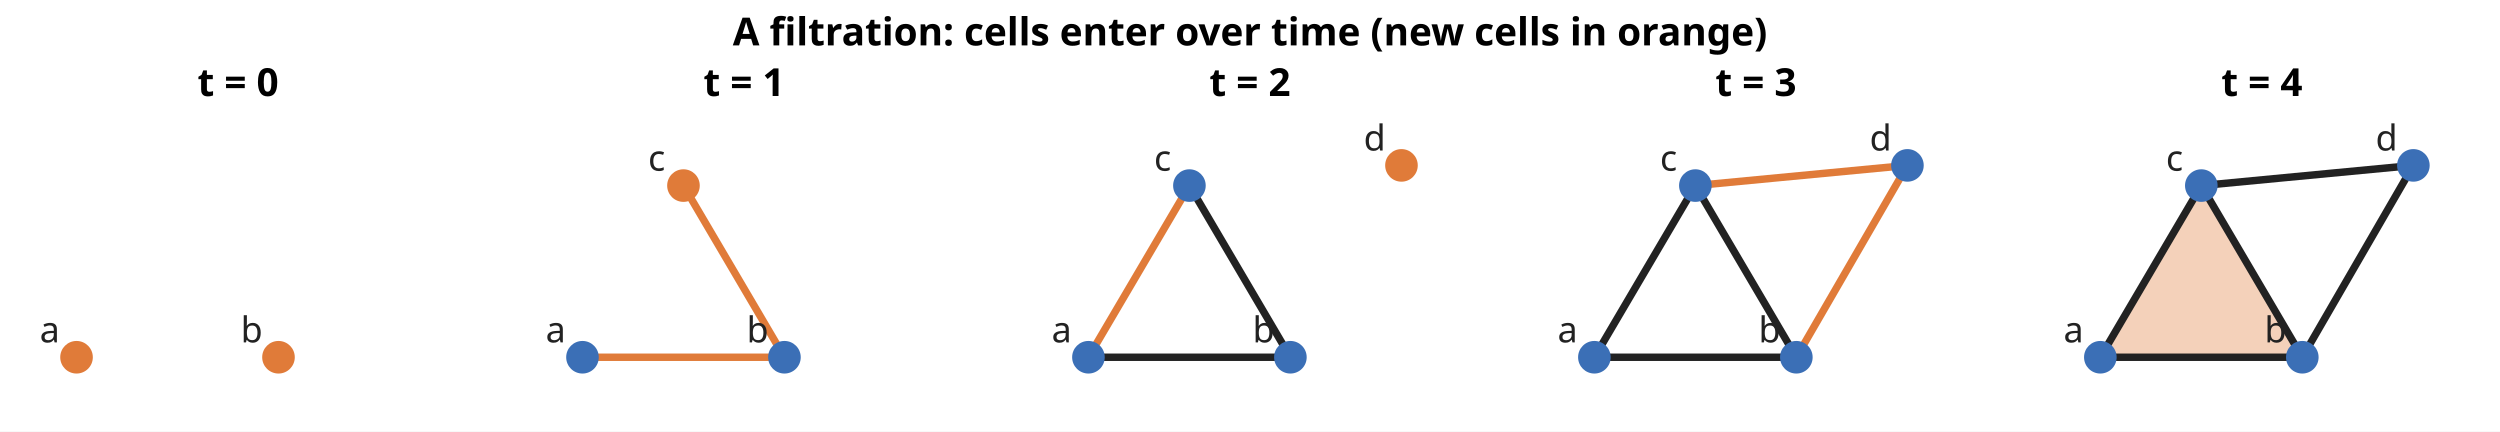
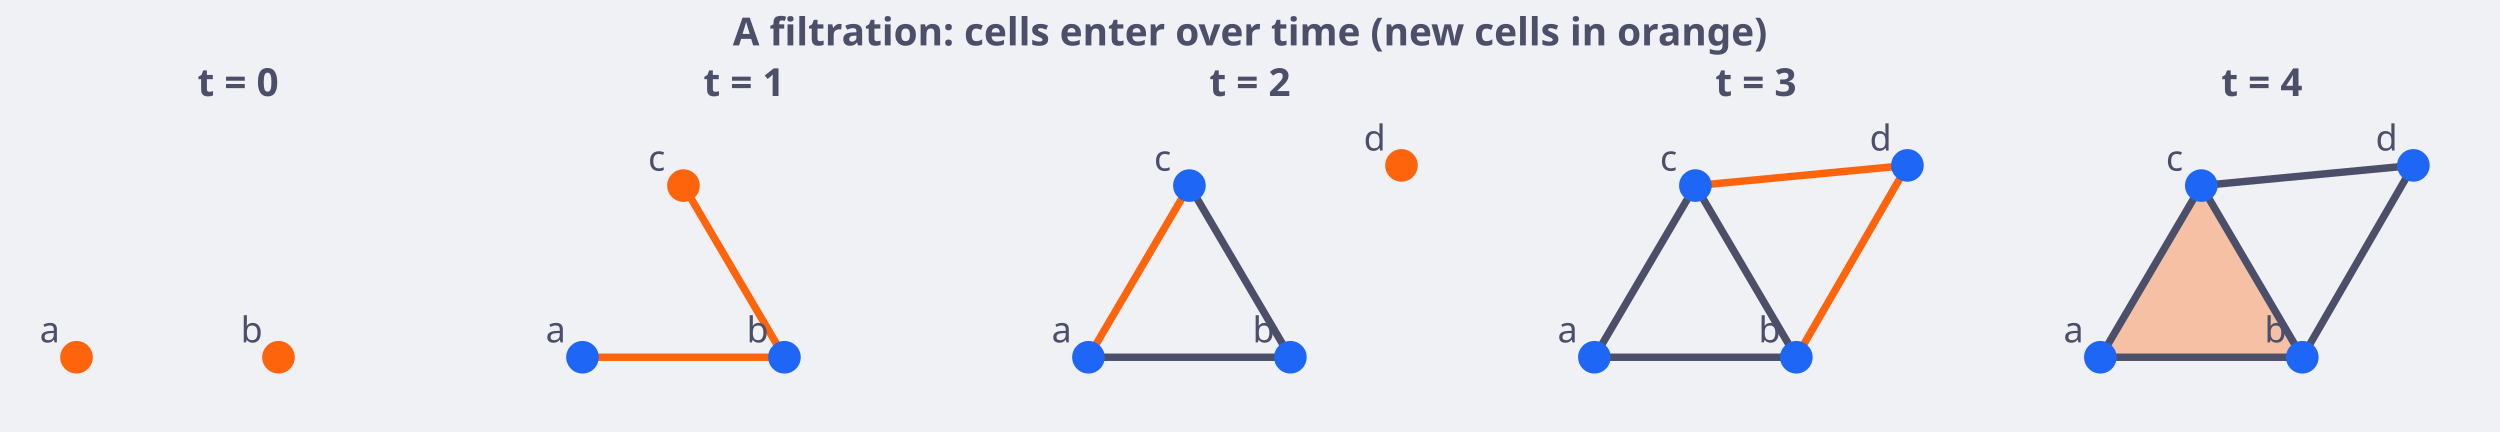
<svg xmlns="http://www.w3.org/2000/svg" version="1.1" class="marks" width="840" height="145" viewBox="0 0 840 145">
-   <rect width="840" height="145" fill="white" />
+   <rect width="840" height="145" fill="#eff1f5" />
  <g fill="none" stroke-miterlimit="10" transform="translate(5,42)">
    <g class="mark-group role-frame root" role="graphics-object" aria-roledescription="group mark container">
      <g transform="translate(0,0)">
        <path class="background" aria-hidden="true" d="M0,0h0v95h0Z" />
        <g>
          <g class="mark-group role-scope concat_0_group" role="graphics-object" aria-roledescription="group mark container">
            <g transform="translate(0,0)">
              <path class="background" aria-hidden="true" d="M0,0h150v95h-150Z" />
              <g>
                <g class="mark-symbol role-mark concat_0_layer_0_marks" role="graphics-object" aria-roledescription="symbol mark container">
                  <path aria-label="x: −0.25; y: −0.25" role="graphics-symbol" aria-roledescription="point" transform="translate(3.75,95)" d="M2.739,0A2.739,2.739,0,1,1,-2.739,0A2.739,2.739,0,1,1,2.739,0" stroke="#4c78a8" stroke-width="2" opacity="0" />
                  <path aria-label="x: 1.85; y: 1.15" role="graphics-symbol" aria-roledescription="point" transform="translate(146.25,0)" d="M2.739,0A2.739,2.739,0,1,1,-2.739,0A2.739,2.739,0,1,1,2.739,0" stroke="#4c78a8" stroke-width="2" opacity="0" />
                </g>
                <g class="mark-symbol role-mark concat_0_layer_1_marks" role="graphics-object" aria-roledescription="symbol mark container">
-                   <path aria-label="x: 0; y: 0" role="graphics-symbol" aria-roledescription="circle" transform="translate(20.71429,78.03571)" d="M5.477,0A5.477,5.477,0,1,1,-5.477,0A5.477,5.477,0,1,1,5.477,0" fill="#e07b39" stroke-width="2" opacity="1" />
-                   <path aria-label="x: 1; y: 0" role="graphics-symbol" aria-roledescription="circle" transform="translate(88.57143,78.03571)" d="M5.477,0A5.477,5.477,0,1,1,-5.477,0A5.477,5.477,0,1,1,5.477,0" fill="#e07b39" stroke-width="2" opacity="1" />
+                   <path aria-label="x: 0; y: 0" role="graphics-symbol" aria-roledescription="circle" transform="translate(20.71429,78.03571)" d="M5.477,0A5.477,5.477,0,1,1,-5.477,0A5.477,5.477,0,1,1,5.477,0" fill="#fe640b" stroke-width="2" opacity="1" />
+                   <path aria-label="x: 1; y: 0" role="graphics-symbol" aria-roledescription="circle" transform="translate(88.57143,78.03571)" d="M5.477,0A5.477,5.477,0,1,1,-5.477,0A5.477,5.477,0,1,1,5.477,0" fill="#fe640b" stroke-width="2" opacity="1" />
                </g>
                <g class="mark-text role-mark concat_0_layer_2_marks" role="graphics-object" aria-roledescription="text mark container">
-                   <text aria-label="x: 0; y: 0; name: a" role="graphics-symbol" aria-roledescription="text mark" text-anchor="middle" transform="translate(11.71429,73.03571)" font-family="sans-serif" font-size="12px" fill="#222222">a</text>
-                   <text aria-label="x: 1; y: 0; name: b" role="graphics-symbol" aria-roledescription="text mark" text-anchor="middle" transform="translate(79.57143,73.03571)" font-family="sans-serif" font-size="12px" fill="#222222">b</text>
+                   <text aria-label="x: 0; y: 0; name: a" role="graphics-symbol" aria-roledescription="text mark" text-anchor="middle" transform="translate(11.71429,73.03571)" font-family="sans-serif" font-size="12px" fill="#4c4f69">a</text>
+                   <text aria-label="x: 1; y: 0; name: b" role="graphics-symbol" aria-roledescription="text mark" text-anchor="middle" transform="translate(79.57143,73.03571)" font-family="sans-serif" font-size="12px" fill="#4c4f69">b</text>
                </g>
                <g class="mark-group role-title">
                  <g transform="translate(75,-19.73861)">
                    <path class="background" aria-hidden="true" d="M0,0h0v0h0Z" pointer-events="none" />
                    <g>
                      <g class="mark-text role-title-text" role="graphics-symbol" aria-roledescription="title" aria-label="Title text 't = 0'" pointer-events="none">
-                         <text text-anchor="middle" transform="translate(0,10)" font-family="sans-serif" font-size="13px" font-weight="bold" fill="#000" opacity="1">t = 0</text>
+                         <text text-anchor="middle" transform="translate(0,10)" font-family="sans-serif" font-size="13px" font-weight="bold" fill="#4c4f69" opacity="1">t = 0</text>
                      </g>
                    </g>
                    <path class="foreground" aria-hidden="true" d="" pointer-events="none" display="none" />
                  </g>
                </g>
              </g>
              <path class="foreground" aria-hidden="true" d="" display="none" />
            </g>
          </g>
          <g class="mark-group role-scope concat_1_group" role="graphics-object" aria-roledescription="group mark container">
            <g transform="translate(170,0)">
              <path class="background" aria-hidden="true" d="M0,0h150v95h-150Z" />
              <g>
                <g class="mark-symbol role-mark concat_1_layer_0_marks" role="graphics-object" aria-roledescription="symbol mark container">
                  <path aria-label="x: −0.25; y: −0.25" role="graphics-symbol" aria-roledescription="point" transform="translate(3.75,95)" d="M2.739,0A2.739,2.739,0,1,1,-2.739,0A2.739,2.739,0,1,1,2.739,0" stroke="#4c78a8" stroke-width="2" opacity="0" />
                  <path aria-label="x: 1.85; y: 1.15" role="graphics-symbol" aria-roledescription="point" transform="translate(146.25,0)" d="M2.739,0A2.739,2.739,0,1,1,-2.739,0A2.739,2.739,0,1,1,2.739,0" stroke="#4c78a8" stroke-width="2" opacity="0" />
                </g>
                <g class="mark-rule role-mark concat_1_layer_1_marks" role="graphics-object" aria-roledescription="rule mark container">
-                   <line aria-label="x: 0; x2: 1; y: 0; y2: 0" role="graphics-symbol" aria-roledescription="rule mark" transform="translate(20.71429,78.03571)" x2="67.857" y2="0" stroke="#e07b39" stroke-width="2.5" />
-                   <line aria-label="x: 1; x2: 0.5; y: 0; y2: 0.85" role="graphics-symbol" aria-roledescription="rule mark" transform="translate(88.57143,78.03571)" x2="-33.929" y2="-57.679" stroke="#e07b39" stroke-width="2.5" />
+                   <line aria-label="x: 0; x2: 1; y: 0; y2: 0" role="graphics-symbol" aria-roledescription="rule mark" transform="translate(20.71429,78.03571)" x2="67.857" y2="0" stroke="#fe640b" stroke-width="2.5" />
+                   <line aria-label="x: 1; x2: 0.5; y: 0; y2: 0.85" role="graphics-symbol" aria-roledescription="rule mark" transform="translate(88.57143,78.03571)" x2="-33.929" y2="-57.679" stroke="#fe640b" stroke-width="2.5" />
                </g>
                <g class="mark-symbol role-mark concat_1_layer_2_marks" role="graphics-object" aria-roledescription="symbol mark container">
-                   <path aria-label="x: 0; y: 0" role="graphics-symbol" aria-roledescription="circle" transform="translate(20.71429,78.03571)" d="M5.477,0A5.477,5.477,0,1,1,-5.477,0A5.477,5.477,0,1,1,5.477,0" fill="#3b6fb6" stroke-width="2" opacity="1" />
-                   <path aria-label="x: 1; y: 0" role="graphics-symbol" aria-roledescription="circle" transform="translate(88.57143,78.03571)" d="M5.477,0A5.477,5.477,0,1,1,-5.477,0A5.477,5.477,0,1,1,5.477,0" fill="#3b6fb6" stroke-width="2" opacity="1" />
-                   <path aria-label="x: 0.5; y: 0.85" role="graphics-symbol" aria-roledescription="circle" transform="translate(54.64286,20.35714)" d="M5.477,0A5.477,5.477,0,1,1,-5.477,0A5.477,5.477,0,1,1,5.477,0" fill="#e07b39" stroke-width="2" opacity="1" />
+                   <path aria-label="x: 0; y: 0" role="graphics-symbol" aria-roledescription="circle" transform="translate(20.71429,78.03571)" d="M5.477,0A5.477,5.477,0,1,1,-5.477,0A5.477,5.477,0,1,1,5.477,0" fill="#1e66f5" stroke-width="2" opacity="1" />
+                   <path aria-label="x: 1; y: 0" role="graphics-symbol" aria-roledescription="circle" transform="translate(88.57143,78.03571)" d="M5.477,0A5.477,5.477,0,1,1,-5.477,0A5.477,5.477,0,1,1,5.477,0" fill="#1e66f5" stroke-width="2" opacity="1" />
+                   <path aria-label="x: 0.5; y: 0.85" role="graphics-symbol" aria-roledescription="circle" transform="translate(54.64286,20.35714)" d="M5.477,0A5.477,5.477,0,1,1,-5.477,0A5.477,5.477,0,1,1,5.477,0" fill="#fe640b" stroke-width="2" opacity="1" />
                </g>
                <g class="mark-text role-mark concat_1_layer_3_marks" role="graphics-object" aria-roledescription="text mark container">
-                   <text aria-label="x: 0; y: 0; name: a" role="graphics-symbol" aria-roledescription="text mark" text-anchor="middle" transform="translate(11.71429,73.03571)" font-family="sans-serif" font-size="12px" fill="#222222">a</text>
-                   <text aria-label="x: 1; y: 0; name: b" role="graphics-symbol" aria-roledescription="text mark" text-anchor="middle" transform="translate(79.57143,73.03571)" font-family="sans-serif" font-size="12px" fill="#222222">b</text>
-                   <text aria-label="x: 0.5; y: 0.85; name: c" role="graphics-symbol" aria-roledescription="text mark" text-anchor="middle" transform="translate(45.64286,15.35714)" font-family="sans-serif" font-size="12px" fill="#222222">c</text>
+                   <text aria-label="x: 0; y: 0; name: a" role="graphics-symbol" aria-roledescription="text mark" text-anchor="middle" transform="translate(11.71429,73.03571)" font-family="sans-serif" font-size="12px" fill="#4c4f69">a</text>
+                   <text aria-label="x: 1; y: 0; name: b" role="graphics-symbol" aria-roledescription="text mark" text-anchor="middle" transform="translate(79.57143,73.03571)" font-family="sans-serif" font-size="12px" fill="#4c4f69">b</text>
+                   <text aria-label="x: 0.5; y: 0.85; name: c" role="graphics-symbol" aria-roledescription="text mark" text-anchor="middle" transform="translate(45.64286,15.35714)" font-family="sans-serif" font-size="12px" fill="#4c4f69">c</text>
                </g>
                <g class="mark-group role-title">
                  <g transform="translate(75,-19.73861)">
                    <path class="background" aria-hidden="true" d="M0,0h0v0h0Z" pointer-events="none" />
                    <g>
                      <g class="mark-text role-title-text" role="graphics-symbol" aria-roledescription="title" aria-label="Title text 't = 1'" pointer-events="none">
-                         <text text-anchor="middle" transform="translate(0,10)" font-family="sans-serif" font-size="13px" font-weight="bold" fill="#000" opacity="1">t = 1</text>
+                         <text text-anchor="middle" transform="translate(0,10)" font-family="sans-serif" font-size="13px" font-weight="bold" fill="#4c4f69" opacity="1">t = 1</text>
                      </g>
                    </g>
                    <path class="foreground" aria-hidden="true" d="" pointer-events="none" display="none" />
                  </g>
                </g>
              </g>
              <path class="foreground" aria-hidden="true" d="" display="none" />
            </g>
          </g>
          <g class="mark-group role-scope concat_2_group" role="graphics-object" aria-roledescription="group mark container">
            <g transform="translate(340,0)">
              <path class="background" aria-hidden="true" d="M0,0h150v95h-150Z" />
              <g>
                <g class="mark-symbol role-mark concat_2_layer_0_marks" role="graphics-object" aria-roledescription="symbol mark container">
                  <path aria-label="x: −0.25; y: −0.25" role="graphics-symbol" aria-roledescription="point" transform="translate(3.75,95)" d="M2.739,0A2.739,2.739,0,1,1,-2.739,0A2.739,2.739,0,1,1,2.739,0" stroke="#4c78a8" stroke-width="2" opacity="0" />
                  <path aria-label="x: 1.85; y: 1.15" role="graphics-symbol" aria-roledescription="point" transform="translate(146.25,0)" d="M2.739,0A2.739,2.739,0,1,1,-2.739,0A2.739,2.739,0,1,1,2.739,0" stroke="#4c78a8" stroke-width="2" opacity="0" />
                </g>
                <g class="mark-rule role-mark concat_2_layer_1_marks" role="graphics-object" aria-roledescription="rule mark container">
-                   <line aria-label="x: 0; x2: 1; y: 0; y2: 0" role="graphics-symbol" aria-roledescription="rule mark" transform="translate(20.71429,78.03571)" x2="67.857" y2="0" stroke="#222222" stroke-width="2.5" />
-                   <line aria-label="x: 1; x2: 0.5; y: 0; y2: 0.85" role="graphics-symbol" aria-roledescription="rule mark" transform="translate(88.57143,78.03571)" x2="-33.929" y2="-57.679" stroke="#222222" stroke-width="2.5" />
-                   <line aria-label="x: 0; x2: 0.5; y: 0; y2: 0.85" role="graphics-symbol" aria-roledescription="rule mark" transform="translate(20.71429,78.03571)" x2="33.929" y2="-57.679" stroke="#e07b39" stroke-width="2.5" />
+                   <line aria-label="x: 0; x2: 1; y: 0; y2: 0" role="graphics-symbol" aria-roledescription="rule mark" transform="translate(20.71429,78.03571)" x2="67.857" y2="0" stroke="#4c4f69" stroke-width="2.5" />
+                   <line aria-label="x: 1; x2: 0.5; y: 0; y2: 0.85" role="graphics-symbol" aria-roledescription="rule mark" transform="translate(88.57143,78.03571)" x2="-33.929" y2="-57.679" stroke="#4c4f69" stroke-width="2.5" />
+                   <line aria-label="x: 0; x2: 0.5; y: 0; y2: 0.85" role="graphics-symbol" aria-roledescription="rule mark" transform="translate(20.71429,78.03571)" x2="33.929" y2="-57.679" stroke="#fe640b" stroke-width="2.5" />
                </g>
                <g class="mark-symbol role-mark concat_2_layer_2_marks" role="graphics-object" aria-roledescription="symbol mark container">
-                   <path aria-label="x: 0; y: 0" role="graphics-symbol" aria-roledescription="circle" transform="translate(20.71429,78.03571)" d="M5.477,0A5.477,5.477,0,1,1,-5.477,0A5.477,5.477,0,1,1,5.477,0" fill="#3b6fb6" stroke-width="2" opacity="1" />
-                   <path aria-label="x: 1; y: 0" role="graphics-symbol" aria-roledescription="circle" transform="translate(88.57143,78.03571)" d="M5.477,0A5.477,5.477,0,1,1,-5.477,0A5.477,5.477,0,1,1,5.477,0" fill="#3b6fb6" stroke-width="2" opacity="1" />
-                   <path aria-label="x: 0.5; y: 0.85" role="graphics-symbol" aria-roledescription="circle" transform="translate(54.64286,20.35714)" d="M5.477,0A5.477,5.477,0,1,1,-5.477,0A5.477,5.477,0,1,1,5.477,0" fill="#3b6fb6" stroke-width="2" opacity="1" />
-                   <path aria-label="x: 1.55; y: 0.95" role="graphics-symbol" aria-roledescription="circle" transform="translate(125.8929,13.57143)" d="M5.477,0A5.477,5.477,0,1,1,-5.477,0A5.477,5.477,0,1,1,5.477,0" fill="#e07b39" stroke-width="2" opacity="1" />
+                   <path aria-label="x: 0; y: 0" role="graphics-symbol" aria-roledescription="circle" transform="translate(20.71429,78.03571)" d="M5.477,0A5.477,5.477,0,1,1,-5.477,0A5.477,5.477,0,1,1,5.477,0" fill="#1e66f5" stroke-width="2" opacity="1" />
+                   <path aria-label="x: 1; y: 0" role="graphics-symbol" aria-roledescription="circle" transform="translate(88.57143,78.03571)" d="M5.477,0A5.477,5.477,0,1,1,-5.477,0A5.477,5.477,0,1,1,5.477,0" fill="#1e66f5" stroke-width="2" opacity="1" />
+                   <path aria-label="x: 0.5; y: 0.85" role="graphics-symbol" aria-roledescription="circle" transform="translate(54.64286,20.35714)" d="M5.477,0A5.477,5.477,0,1,1,-5.477,0A5.477,5.477,0,1,1,5.477,0" fill="#1e66f5" stroke-width="2" opacity="1" />
+                   <path aria-label="x: 1.55; y: 0.95" role="graphics-symbol" aria-roledescription="circle" transform="translate(125.8929,13.57143)" d="M5.477,0A5.477,5.477,0,1,1,-5.477,0A5.477,5.477,0,1,1,5.477,0" fill="#fe640b" stroke-width="2" opacity="1" />
                </g>
                <g class="mark-text role-mark concat_2_layer_3_marks" role="graphics-object" aria-roledescription="text mark container">
-                   <text aria-label="x: 0; y: 0; name: a" role="graphics-symbol" aria-roledescription="text mark" text-anchor="middle" transform="translate(11.71429,73.03571)" font-family="sans-serif" font-size="12px" fill="#222222">a</text>
-                   <text aria-label="x: 1; y: 0; name: b" role="graphics-symbol" aria-roledescription="text mark" text-anchor="middle" transform="translate(79.57143,73.03571)" font-family="sans-serif" font-size="12px" fill="#222222">b</text>
-                   <text aria-label="x: 0.5; y: 0.85; name: c" role="graphics-symbol" aria-roledescription="text mark" text-anchor="middle" transform="translate(45.64286,15.35714)" font-family="sans-serif" font-size="12px" fill="#222222">c</text>
-                   <text aria-label="x: 1.55; y: 0.95; name: d" role="graphics-symbol" aria-roledescription="text mark" text-anchor="middle" transform="translate(116.8929,8.571429)" font-family="sans-serif" font-size="12px" fill="#222222">d</text>
+                   <text aria-label="x: 0; y: 0; name: a" role="graphics-symbol" aria-roledescription="text mark" text-anchor="middle" transform="translate(11.71429,73.03571)" font-family="sans-serif" font-size="12px" fill="#4c4f69">a</text>
+                   <text aria-label="x: 1; y: 0; name: b" role="graphics-symbol" aria-roledescription="text mark" text-anchor="middle" transform="translate(79.57143,73.03571)" font-family="sans-serif" font-size="12px" fill="#4c4f69">b</text>
+                   <text aria-label="x: 0.5; y: 0.85; name: c" role="graphics-symbol" aria-roledescription="text mark" text-anchor="middle" transform="translate(45.64286,15.35714)" font-family="sans-serif" font-size="12px" fill="#4c4f69">c</text>
+                   <text aria-label="x: 1.55; y: 0.95; name: d" role="graphics-symbol" aria-roledescription="text mark" text-anchor="middle" transform="translate(116.8929,8.571429)" font-family="sans-serif" font-size="12px" fill="#4c4f69">d</text>
                </g>
                <g class="mark-group role-title">
                  <g transform="translate(75,-19.73861)">
                    <path class="background" aria-hidden="true" d="M0,0h0v0h0Z" pointer-events="none" />
                    <g>
                      <g class="mark-text role-title-text" role="graphics-symbol" aria-roledescription="title" aria-label="Title text 't = 2'" pointer-events="none">
-                         <text text-anchor="middle" transform="translate(0,10)" font-family="sans-serif" font-size="13px" font-weight="bold" fill="#000" opacity="1">t = 2</text>
+                         <text text-anchor="middle" transform="translate(0,10)" font-family="sans-serif" font-size="13px" font-weight="bold" fill="#4c4f69" opacity="1">t = 2</text>
                      </g>
                    </g>
                    <path class="foreground" aria-hidden="true" d="" pointer-events="none" display="none" />
                  </g>
                </g>
              </g>
              <path class="foreground" aria-hidden="true" d="" display="none" />
            </g>
          </g>
          <g class="mark-group role-scope concat_3_group" role="graphics-object" aria-roledescription="group mark container">
            <g transform="translate(510,0)">
              <path class="background" aria-hidden="true" d="M0,0h150v95h-150Z" />
              <g>
                <g class="mark-symbol role-mark concat_3_layer_0_marks" role="graphics-object" aria-roledescription="symbol mark container">
                  <path aria-label="x: −0.25; y: −0.25" role="graphics-symbol" aria-roledescription="point" transform="translate(3.75,95)" d="M2.739,0A2.739,2.739,0,1,1,-2.739,0A2.739,2.739,0,1,1,2.739,0" stroke="#4c78a8" stroke-width="2" opacity="0" />
                  <path aria-label="x: 1.85; y: 1.15" role="graphics-symbol" aria-roledescription="point" transform="translate(146.25,0)" d="M2.739,0A2.739,2.739,0,1,1,-2.739,0A2.739,2.739,0,1,1,2.739,0" stroke="#4c78a8" stroke-width="2" opacity="0" />
                </g>
                <g class="mark-rule role-mark concat_3_layer_1_marks" role="graphics-object" aria-roledescription="rule mark container">
-                   <line aria-label="x: 0; x2: 1; y: 0; y2: 0" role="graphics-symbol" aria-roledescription="rule mark" transform="translate(20.71429,78.03571)" x2="67.857" y2="0" stroke="#222222" stroke-width="2.5" />
-                   <line aria-label="x: 1; x2: 0.5; y: 0; y2: 0.85" role="graphics-symbol" aria-roledescription="rule mark" transform="translate(88.57143,78.03571)" x2="-33.929" y2="-57.679" stroke="#222222" stroke-width="2.5" />
-                   <line aria-label="x: 0; x2: 0.5; y: 0; y2: 0.85" role="graphics-symbol" aria-roledescription="rule mark" transform="translate(20.71429,78.03571)" x2="33.929" y2="-57.679" stroke="#222222" stroke-width="2.5" />
-                   <line aria-label="x: 0.5; x2: 1.55; y: 0.85; y2: 0.95" role="graphics-symbol" aria-roledescription="rule mark" transform="translate(54.64286,20.35714)" x2="71.25" y2="-6.786" stroke="#e07b39" stroke-width="2.5" />
-                   <line aria-label="x: 1; x2: 1.55; y: 0; y2: 0.95" role="graphics-symbol" aria-roledescription="rule mark" transform="translate(88.57143,78.03571)" x2="37.321" y2="-64.464" stroke="#e07b39" stroke-width="2.5" />
+                   <line aria-label="x: 0; x2: 1; y: 0; y2: 0" role="graphics-symbol" aria-roledescription="rule mark" transform="translate(20.71429,78.03571)" x2="67.857" y2="0" stroke="#4c4f69" stroke-width="2.5" />
+                   <line aria-label="x: 1; x2: 0.5; y: 0; y2: 0.85" role="graphics-symbol" aria-roledescription="rule mark" transform="translate(88.57143,78.03571)" x2="-33.929" y2="-57.679" stroke="#4c4f69" stroke-width="2.5" />
+                   <line aria-label="x: 0; x2: 0.5; y: 0; y2: 0.85" role="graphics-symbol" aria-roledescription="rule mark" transform="translate(20.71429,78.03571)" x2="33.929" y2="-57.679" stroke="#4c4f69" stroke-width="2.5" />
+                   <line aria-label="x: 0.5; x2: 1.55; y: 0.85; y2: 0.95" role="graphics-symbol" aria-roledescription="rule mark" transform="translate(54.64286,20.35714)" x2="71.25" y2="-6.786" stroke="#fe640b" stroke-width="2.5" />
+                   <line aria-label="x: 1; x2: 1.55; y: 0; y2: 0.95" role="graphics-symbol" aria-roledescription="rule mark" transform="translate(88.57143,78.03571)" x2="37.321" y2="-64.464" stroke="#fe640b" stroke-width="2.5" />
                </g>
                <g class="mark-symbol role-mark concat_3_layer_2_marks" role="graphics-object" aria-roledescription="symbol mark container">
-                   <path aria-label="x: 0; y: 0" role="graphics-symbol" aria-roledescription="circle" transform="translate(20.71429,78.03571)" d="M5.477,0A5.477,5.477,0,1,1,-5.477,0A5.477,5.477,0,1,1,5.477,0" fill="#3b6fb6" stroke-width="2" opacity="1" />
-                   <path aria-label="x: 1; y: 0" role="graphics-symbol" aria-roledescription="circle" transform="translate(88.57143,78.03571)" d="M5.477,0A5.477,5.477,0,1,1,-5.477,0A5.477,5.477,0,1,1,5.477,0" fill="#3b6fb6" stroke-width="2" opacity="1" />
-                   <path aria-label="x: 0.5; y: 0.85" role="graphics-symbol" aria-roledescription="circle" transform="translate(54.64286,20.35714)" d="M5.477,0A5.477,5.477,0,1,1,-5.477,0A5.477,5.477,0,1,1,5.477,0" fill="#3b6fb6" stroke-width="2" opacity="1" />
-                   <path aria-label="x: 1.55; y: 0.95" role="graphics-symbol" aria-roledescription="circle" transform="translate(125.8929,13.57143)" d="M5.477,0A5.477,5.477,0,1,1,-5.477,0A5.477,5.477,0,1,1,5.477,0" fill="#3b6fb6" stroke-width="2" opacity="1" />
+                   <path aria-label="x: 0; y: 0" role="graphics-symbol" aria-roledescription="circle" transform="translate(20.71429,78.03571)" d="M5.477,0A5.477,5.477,0,1,1,-5.477,0A5.477,5.477,0,1,1,5.477,0" fill="#1e66f5" stroke-width="2" opacity="1" />
+                   <path aria-label="x: 1; y: 0" role="graphics-symbol" aria-roledescription="circle" transform="translate(88.57143,78.03571)" d="M5.477,0A5.477,5.477,0,1,1,-5.477,0A5.477,5.477,0,1,1,5.477,0" fill="#1e66f5" stroke-width="2" opacity="1" />
+                   <path aria-label="x: 0.5; y: 0.85" role="graphics-symbol" aria-roledescription="circle" transform="translate(54.64286,20.35714)" d="M5.477,0A5.477,5.477,0,1,1,-5.477,0A5.477,5.477,0,1,1,5.477,0" fill="#1e66f5" stroke-width="2" opacity="1" />
+                   <path aria-label="x: 1.55; y: 0.95" role="graphics-symbol" aria-roledescription="circle" transform="translate(125.8929,13.57143)" d="M5.477,0A5.477,5.477,0,1,1,-5.477,0A5.477,5.477,0,1,1,5.477,0" fill="#1e66f5" stroke-width="2" opacity="1" />
                </g>
                <g class="mark-text role-mark concat_3_layer_3_marks" role="graphics-object" aria-roledescription="text mark container">
-                   <text aria-label="x: 0; y: 0; name: a" role="graphics-symbol" aria-roledescription="text mark" text-anchor="middle" transform="translate(11.71429,73.03571)" font-family="sans-serif" font-size="12px" fill="#222222">a</text>
-                   <text aria-label="x: 1; y: 0; name: b" role="graphics-symbol" aria-roledescription="text mark" text-anchor="middle" transform="translate(79.57143,73.03571)" font-family="sans-serif" font-size="12px" fill="#222222">b</text>
-                   <text aria-label="x: 0.5; y: 0.85; name: c" role="graphics-symbol" aria-roledescription="text mark" text-anchor="middle" transform="translate(45.64286,15.35714)" font-family="sans-serif" font-size="12px" fill="#222222">c</text>
-                   <text aria-label="x: 1.55; y: 0.95; name: d" role="graphics-symbol" aria-roledescription="text mark" text-anchor="middle" transform="translate(116.8929,8.571429)" font-family="sans-serif" font-size="12px" fill="#222222">d</text>
+                   <text aria-label="x: 0; y: 0; name: a" role="graphics-symbol" aria-roledescription="text mark" text-anchor="middle" transform="translate(11.71429,73.03571)" font-family="sans-serif" font-size="12px" fill="#4c4f69">a</text>
+                   <text aria-label="x: 1; y: 0; name: b" role="graphics-symbol" aria-roledescription="text mark" text-anchor="middle" transform="translate(79.57143,73.03571)" font-family="sans-serif" font-size="12px" fill="#4c4f69">b</text>
+                   <text aria-label="x: 0.5; y: 0.85; name: c" role="graphics-symbol" aria-roledescription="text mark" text-anchor="middle" transform="translate(45.64286,15.35714)" font-family="sans-serif" font-size="12px" fill="#4c4f69">c</text>
+                   <text aria-label="x: 1.55; y: 0.95; name: d" role="graphics-symbol" aria-roledescription="text mark" text-anchor="middle" transform="translate(116.8929,8.571429)" font-family="sans-serif" font-size="12px" fill="#4c4f69">d</text>
                </g>
                <g class="mark-group role-title">
                  <g transform="translate(75,-19.73861)">
                    <path class="background" aria-hidden="true" d="M0,0h0v0h0Z" pointer-events="none" />
                    <g>
                      <g class="mark-text role-title-text" role="graphics-symbol" aria-roledescription="title" aria-label="Title text 't = 3'" pointer-events="none">
-                         <text text-anchor="middle" transform="translate(0,10)" font-family="sans-serif" font-size="13px" font-weight="bold" fill="#000" opacity="1">t = 3</text>
+                         <text text-anchor="middle" transform="translate(0,10)" font-family="sans-serif" font-size="13px" font-weight="bold" fill="#4c4f69" opacity="1">t = 3</text>
                      </g>
                    </g>
                    <path class="foreground" aria-hidden="true" d="" pointer-events="none" display="none" />
                  </g>
                </g>
              </g>
              <path class="foreground" aria-hidden="true" d="" display="none" />
            </g>
          </g>
          <g class="mark-group role-scope concat_4_group" role="graphics-object" aria-roledescription="group mark container">
            <g transform="translate(680,0)">
              <path class="background" aria-hidden="true" d="M0,0h150v95h-150Z" />
              <g>
                <g class="mark-symbol role-mark concat_4_layer_0_marks" role="graphics-object" aria-roledescription="symbol mark container">
                  <path aria-label="x: −0.25; y: −0.25" role="graphics-symbol" aria-roledescription="point" transform="translate(3.75,95)" d="M2.739,0A2.739,2.739,0,1,1,-2.739,0A2.739,2.739,0,1,1,2.739,0" stroke="#4c78a8" stroke-width="2" opacity="0" />
                  <path aria-label="x: 1.85; y: 1.15" role="graphics-symbol" aria-roledescription="point" transform="translate(146.25,0)" d="M2.739,0A2.739,2.739,0,1,1,-2.739,0A2.739,2.739,0,1,1,2.739,0" stroke="#4c78a8" stroke-width="2" opacity="0" />
                </g>
                <g class="mark-shape role-mark concat_4_layer_1_marks" role="graphics-symbol" aria-roledescription="shape mark container">
-                   <path transform="translate(0,0)" d="M20.714,78.036L88.571,78.036L54.643,20.357Z" fill="#e07b39" opacity="0.35" />
+                   <path transform="translate(0,0)" d="M20.714,78.036L88.571,78.036L54.643,20.357Z" fill="#fe640b" opacity="0.35" />
                </g>
                <g class="mark-rule role-mark concat_4_layer_2_marks" role="graphics-object" aria-roledescription="rule mark container">
-                   <line aria-label="x: 0; x2: 1; y: 0; y2: 0" role="graphics-symbol" aria-roledescription="rule mark" transform="translate(20.71429,78.03571)" x2="67.857" y2="0" stroke="#222222" stroke-width="2.5" />
-                   <line aria-label="x: 1; x2: 0.5; y: 0; y2: 0.85" role="graphics-symbol" aria-roledescription="rule mark" transform="translate(88.57143,78.03571)" x2="-33.929" y2="-57.679" stroke="#222222" stroke-width="2.5" />
-                   <line aria-label="x: 0; x2: 0.5; y: 0; y2: 0.85" role="graphics-symbol" aria-roledescription="rule mark" transform="translate(20.71429,78.03571)" x2="33.929" y2="-57.679" stroke="#222222" stroke-width="2.5" />
-                   <line aria-label="x: 0.5; x2: 1.55; y: 0.85; y2: 0.95" role="graphics-symbol" aria-roledescription="rule mark" transform="translate(54.64286,20.35714)" x2="71.25" y2="-6.786" stroke="#222222" stroke-width="2.5" />
-                   <line aria-label="x: 1; x2: 1.55; y: 0; y2: 0.95" role="graphics-symbol" aria-roledescription="rule mark" transform="translate(88.57143,78.03571)" x2="37.321" y2="-64.464" stroke="#222222" stroke-width="2.5" />
+                   <line aria-label="x: 0; x2: 1; y: 0; y2: 0" role="graphics-symbol" aria-roledescription="rule mark" transform="translate(20.71429,78.03571)" x2="67.857" y2="0" stroke="#4c4f69" stroke-width="2.5" />
+                   <line aria-label="x: 1; x2: 0.5; y: 0; y2: 0.85" role="graphics-symbol" aria-roledescription="rule mark" transform="translate(88.57143,78.03571)" x2="-33.929" y2="-57.679" stroke="#4c4f69" stroke-width="2.5" />
+                   <line aria-label="x: 0; x2: 0.5; y: 0; y2: 0.85" role="graphics-symbol" aria-roledescription="rule mark" transform="translate(20.71429,78.03571)" x2="33.929" y2="-57.679" stroke="#4c4f69" stroke-width="2.5" />
+                   <line aria-label="x: 0.5; x2: 1.55; y: 0.85; y2: 0.95" role="graphics-symbol" aria-roledescription="rule mark" transform="translate(54.64286,20.35714)" x2="71.25" y2="-6.786" stroke="#4c4f69" stroke-width="2.5" />
+                   <line aria-label="x: 1; x2: 1.55; y: 0; y2: 0.95" role="graphics-symbol" aria-roledescription="rule mark" transform="translate(88.57143,78.03571)" x2="37.321" y2="-64.464" stroke="#4c4f69" stroke-width="2.5" />
                </g>
                <g class="mark-symbol role-mark concat_4_layer_3_marks" role="graphics-object" aria-roledescription="symbol mark container">
-                   <path aria-label="x: 0; y: 0" role="graphics-symbol" aria-roledescription="circle" transform="translate(20.71429,78.03571)" d="M5.477,0A5.477,5.477,0,1,1,-5.477,0A5.477,5.477,0,1,1,5.477,0" fill="#3b6fb6" stroke-width="2" opacity="1" />
-                   <path aria-label="x: 1; y: 0" role="graphics-symbol" aria-roledescription="circle" transform="translate(88.57143,78.03571)" d="M5.477,0A5.477,5.477,0,1,1,-5.477,0A5.477,5.477,0,1,1,5.477,0" fill="#3b6fb6" stroke-width="2" opacity="1" />
-                   <path aria-label="x: 0.5; y: 0.85" role="graphics-symbol" aria-roledescription="circle" transform="translate(54.64286,20.35714)" d="M5.477,0A5.477,5.477,0,1,1,-5.477,0A5.477,5.477,0,1,1,5.477,0" fill="#3b6fb6" stroke-width="2" opacity="1" />
-                   <path aria-label="x: 1.55; y: 0.95" role="graphics-symbol" aria-roledescription="circle" transform="translate(125.8929,13.57143)" d="M5.477,0A5.477,5.477,0,1,1,-5.477,0A5.477,5.477,0,1,1,5.477,0" fill="#3b6fb6" stroke-width="2" opacity="1" />
+                   <path aria-label="x: 0; y: 0" role="graphics-symbol" aria-roledescription="circle" transform="translate(20.71429,78.03571)" d="M5.477,0A5.477,5.477,0,1,1,-5.477,0A5.477,5.477,0,1,1,5.477,0" fill="#1e66f5" stroke-width="2" opacity="1" />
+                   <path aria-label="x: 1; y: 0" role="graphics-symbol" aria-roledescription="circle" transform="translate(88.57143,78.03571)" d="M5.477,0A5.477,5.477,0,1,1,-5.477,0A5.477,5.477,0,1,1,5.477,0" fill="#1e66f5" stroke-width="2" opacity="1" />
+                   <path aria-label="x: 0.5; y: 0.85" role="graphics-symbol" aria-roledescription="circle" transform="translate(54.64286,20.35714)" d="M5.477,0A5.477,5.477,0,1,1,-5.477,0A5.477,5.477,0,1,1,5.477,0" fill="#1e66f5" stroke-width="2" opacity="1" />
+                   <path aria-label="x: 1.55; y: 0.95" role="graphics-symbol" aria-roledescription="circle" transform="translate(125.8929,13.57143)" d="M5.477,0A5.477,5.477,0,1,1,-5.477,0A5.477,5.477,0,1,1,5.477,0" fill="#1e66f5" stroke-width="2" opacity="1" />
                </g>
                <g class="mark-text role-mark concat_4_layer_4_marks" role="graphics-object" aria-roledescription="text mark container">
-                   <text aria-label="x: 0; y: 0; name: a" role="graphics-symbol" aria-roledescription="text mark" text-anchor="middle" transform="translate(11.71429,73.03571)" font-family="sans-serif" font-size="12px" fill="#222222">a</text>
-                   <text aria-label="x: 1; y: 0; name: b" role="graphics-symbol" aria-roledescription="text mark" text-anchor="middle" transform="translate(79.57143,73.03571)" font-family="sans-serif" font-size="12px" fill="#222222">b</text>
-                   <text aria-label="x: 0.5; y: 0.85; name: c" role="graphics-symbol" aria-roledescription="text mark" text-anchor="middle" transform="translate(45.64286,15.35714)" font-family="sans-serif" font-size="12px" fill="#222222">c</text>
-                   <text aria-label="x: 1.55; y: 0.95; name: d" role="graphics-symbol" aria-roledescription="text mark" text-anchor="middle" transform="translate(116.8929,8.571429)" font-family="sans-serif" font-size="12px" fill="#222222">d</text>
+                   <text aria-label="x: 0; y: 0; name: a" role="graphics-symbol" aria-roledescription="text mark" text-anchor="middle" transform="translate(11.71429,73.03571)" font-family="sans-serif" font-size="12px" fill="#4c4f69">a</text>
+                   <text aria-label="x: 1; y: 0; name: b" role="graphics-symbol" aria-roledescription="text mark" text-anchor="middle" transform="translate(79.57143,73.03571)" font-family="sans-serif" font-size="12px" fill="#4c4f69">b</text>
+                   <text aria-label="x: 0.5; y: 0.85; name: c" role="graphics-symbol" aria-roledescription="text mark" text-anchor="middle" transform="translate(45.64286,15.35714)" font-family="sans-serif" font-size="12px" fill="#4c4f69">c</text>
+                   <text aria-label="x: 1.55; y: 0.95; name: d" role="graphics-symbol" aria-roledescription="text mark" text-anchor="middle" transform="translate(116.8929,8.571429)" font-family="sans-serif" font-size="12px" fill="#4c4f69">d</text>
                </g>
                <g class="mark-group role-title">
                  <g transform="translate(75,-19.73861)">
                    <path class="background" aria-hidden="true" d="M0,0h0v0h0Z" pointer-events="none" />
                    <g>
                      <g class="mark-text role-title-text" role="graphics-symbol" aria-roledescription="title" aria-label="Title text 't = 4'" pointer-events="none">
-                         <text text-anchor="middle" transform="translate(0,10)" font-family="sans-serif" font-size="13px" font-weight="bold" fill="#000" opacity="1">t = 4</text>
+                         <text text-anchor="middle" transform="translate(0,10)" font-family="sans-serif" font-size="13px" font-weight="bold" fill="#4c4f69" opacity="1">t = 4</text>
                      </g>
                    </g>
                    <path class="foreground" aria-hidden="true" d="" pointer-events="none" display="none" />
                  </g>
                </g>
              </g>
              <path class="foreground" aria-hidden="true" d="" display="none" />
            </g>
          </g>
          <g class="mark-group role-title">
            <g transform="translate(415,-36.73861)">
              <path class="background" aria-hidden="true" d="M0,0h0v0h0Z" pointer-events="none" />
              <g>
                <g class="mark-text role-title-text" role="graphics-symbol" aria-roledescription="title" aria-label="Title text 'A filtration: cells enter over time (new cells in orange)'" pointer-events="none">
-                   <text text-anchor="middle" transform="translate(0,10)" font-family="sans-serif" font-size="13px" font-weight="bold" fill="#000" opacity="1">A filtration: cells enter over time (new cells in orange)</text>
+                   <text text-anchor="middle" transform="translate(0,10)" font-family="sans-serif" font-size="13px" font-weight="bold" fill="#4c4f69" opacity="1">A filtration: cells enter over time (new cells in orange)</text>
                </g>
              </g>
              <path class="foreground" aria-hidden="true" d="" pointer-events="none" display="none" />
            </g>
          </g>
        </g>
        <path class="foreground" aria-hidden="true" d="" display="none" />
      </g>
    </g>
  </g>
</svg>
